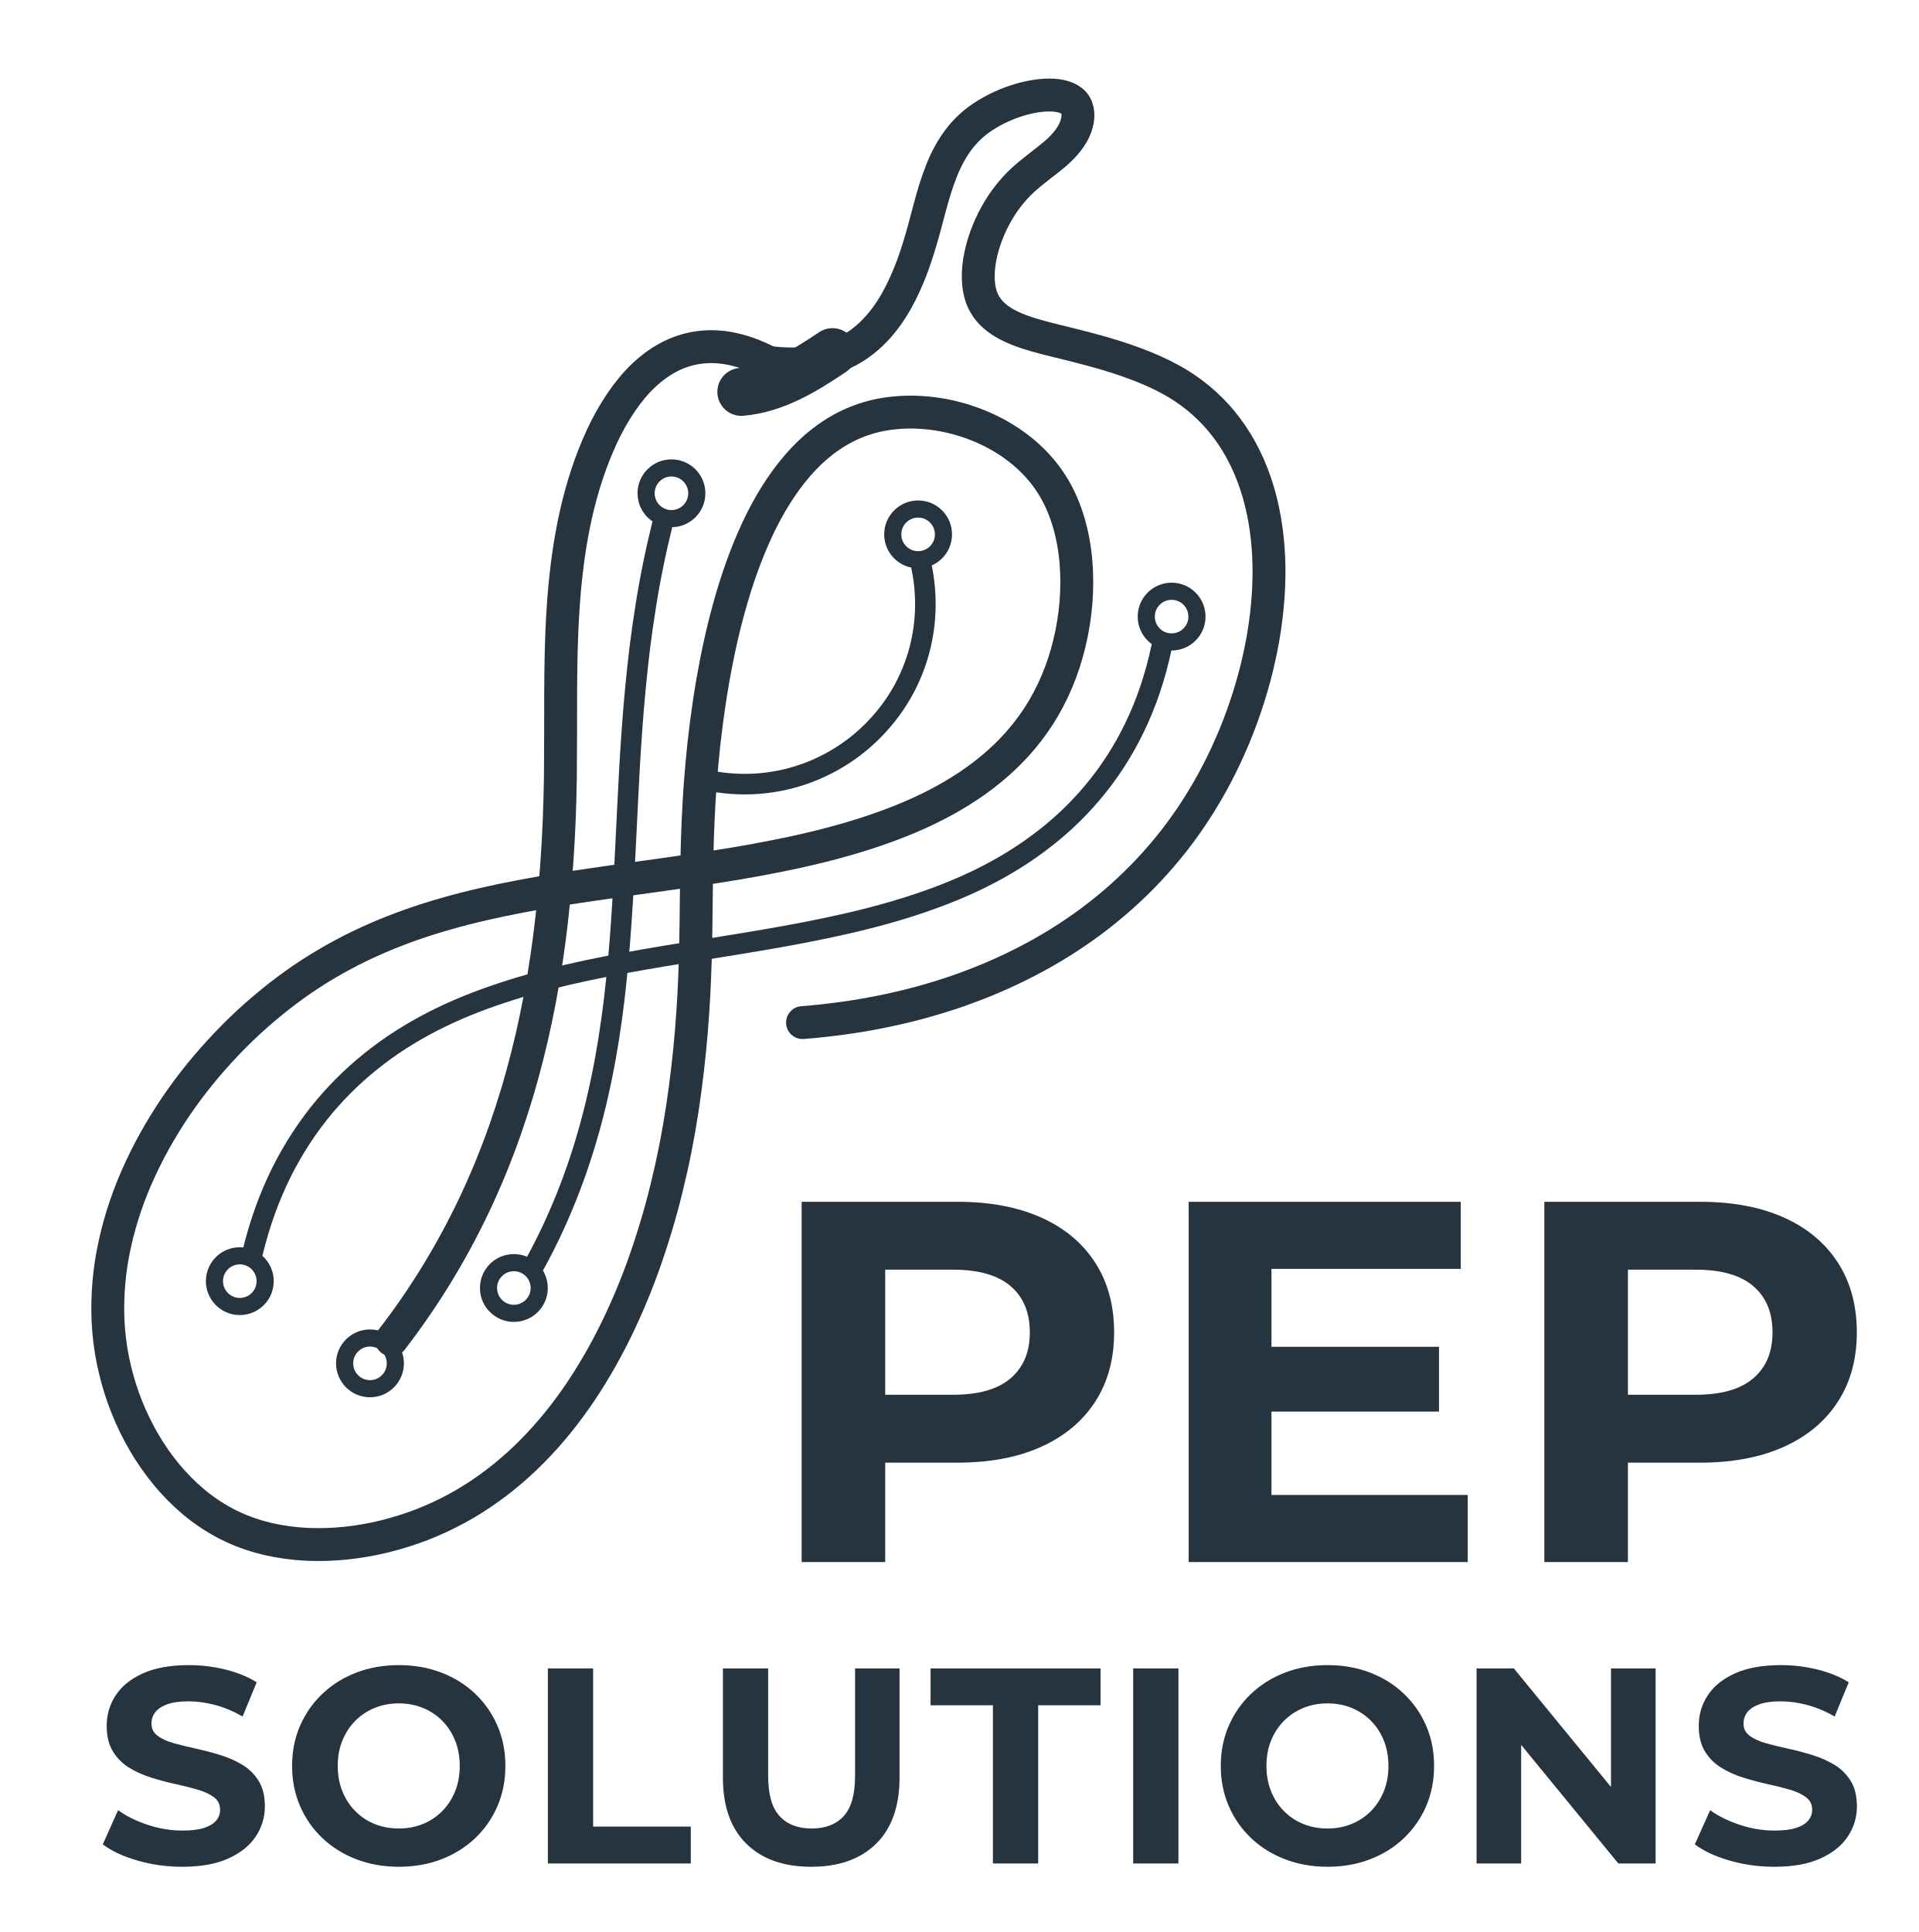
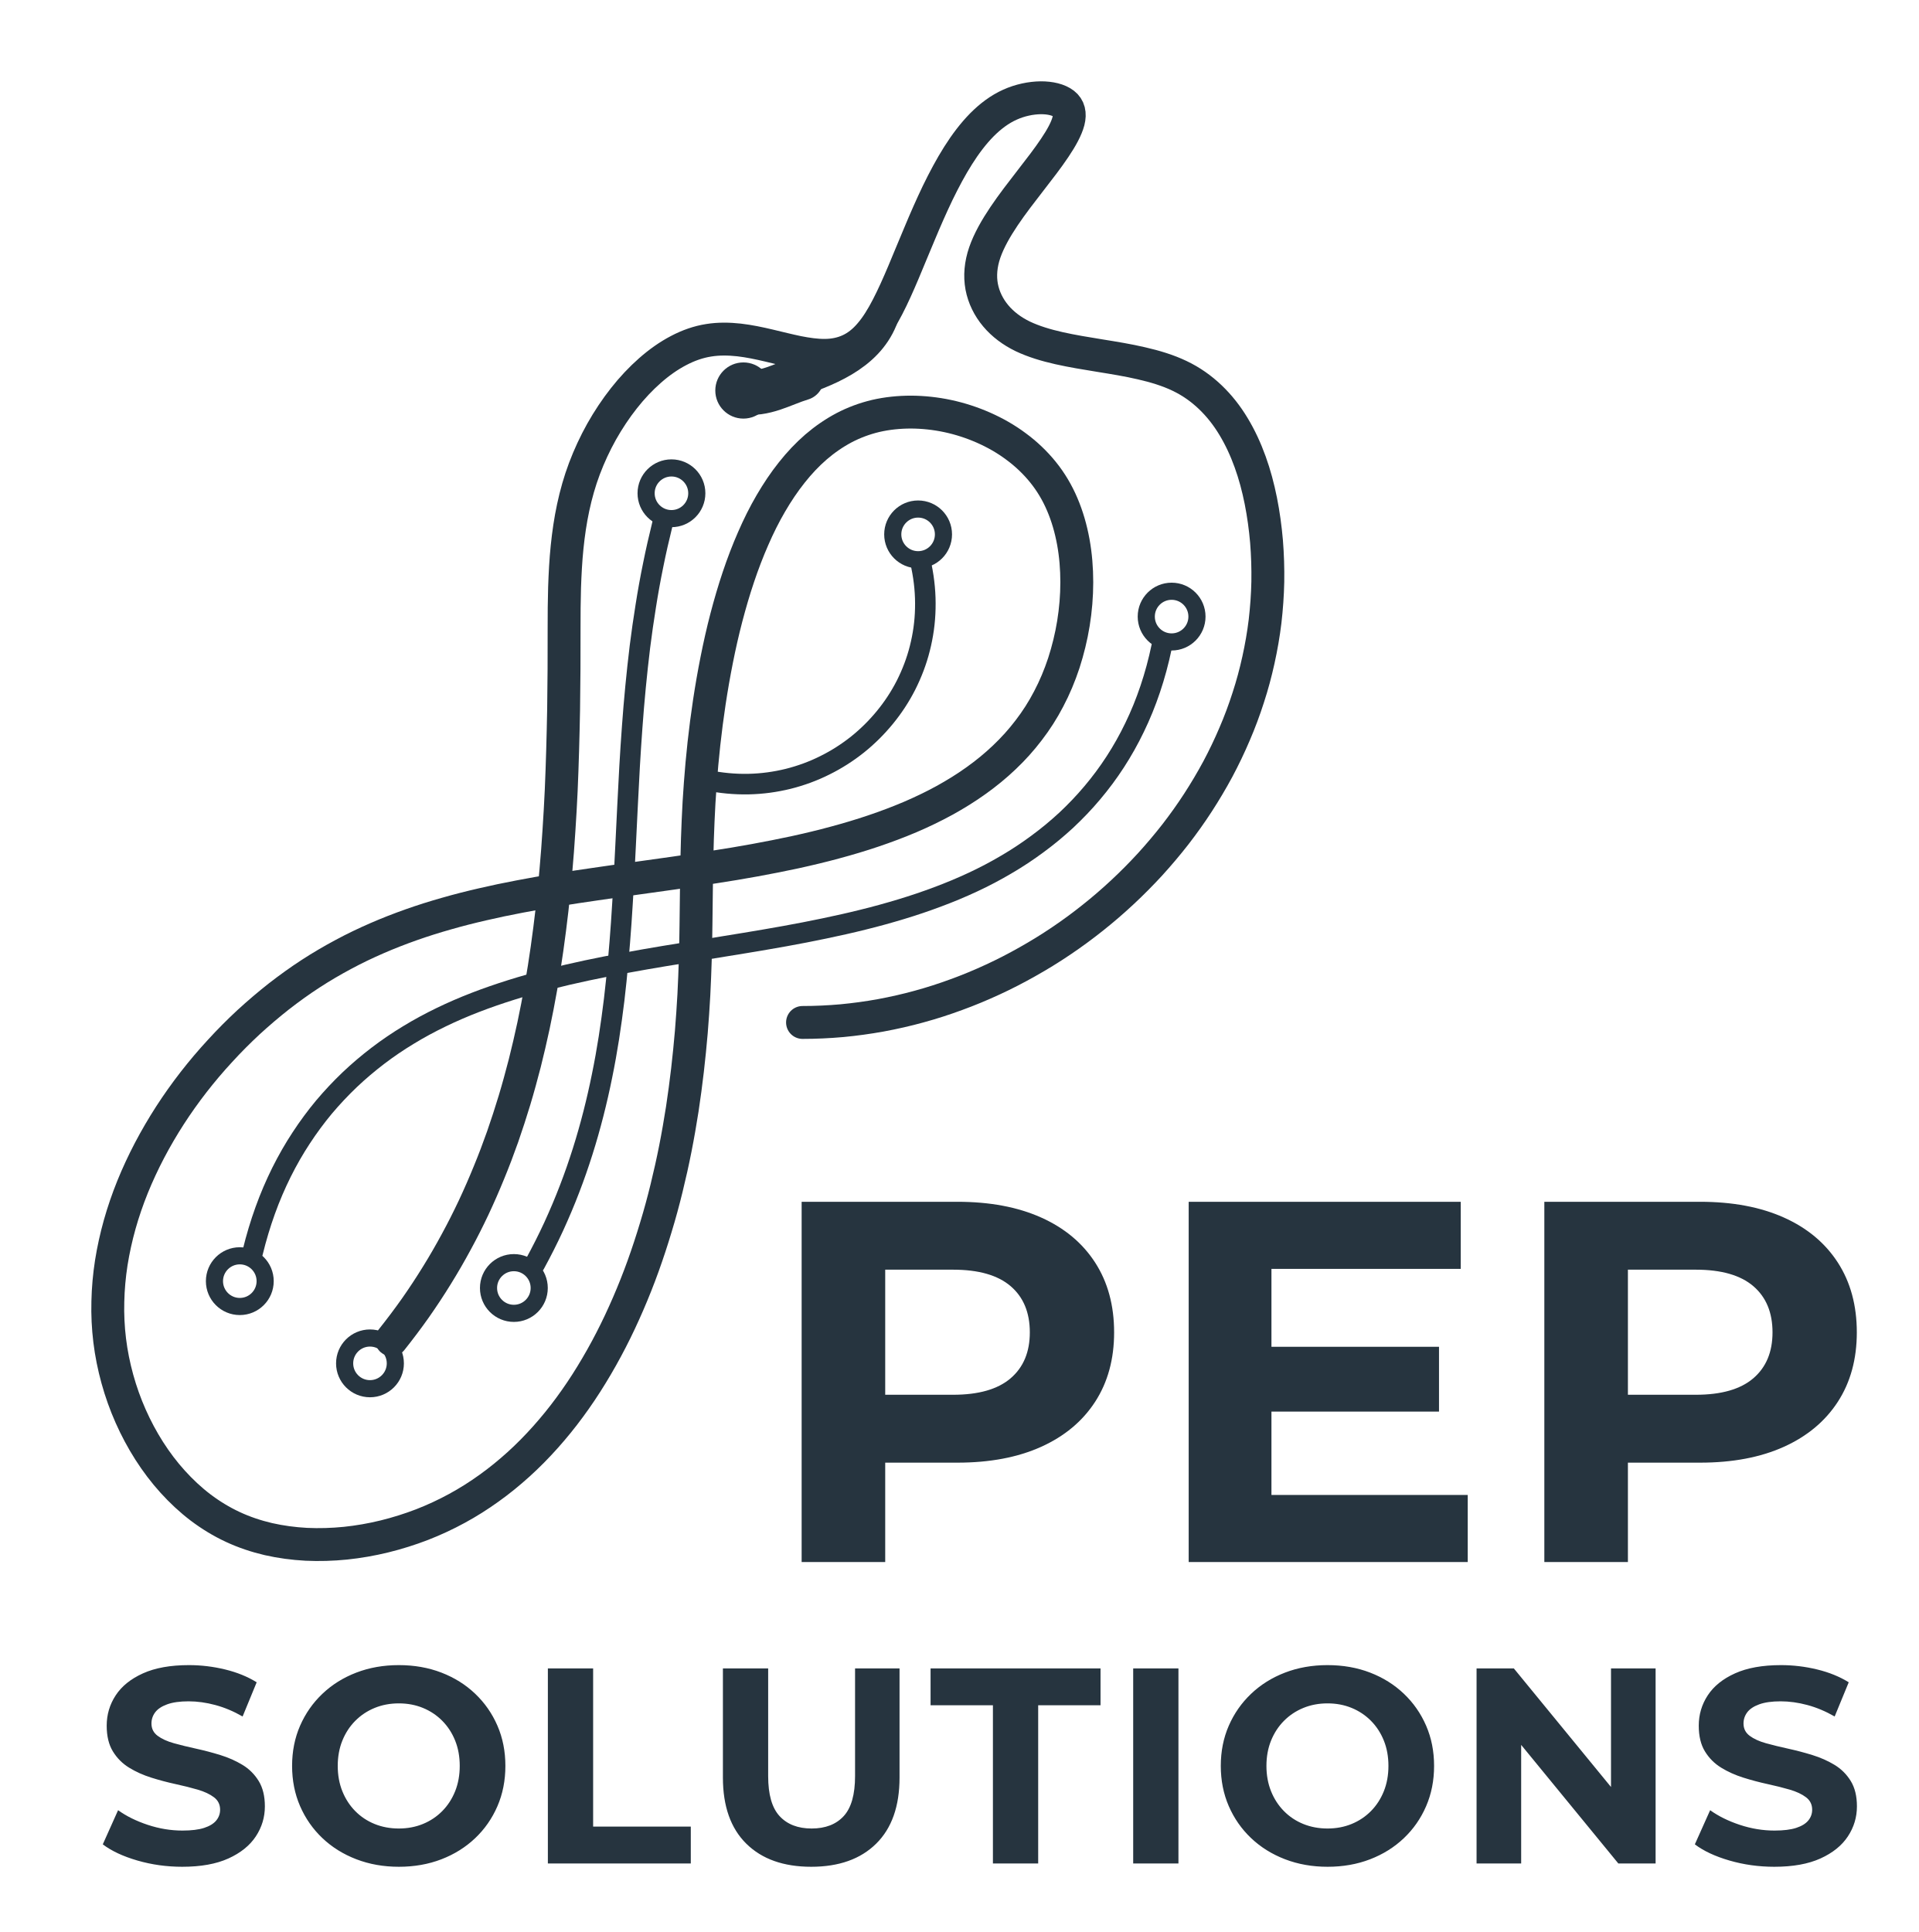
<svg xmlns="http://www.w3.org/2000/svg" viewBox="82 162 280 282" fill="none" stroke-linecap="round" stroke-linejoin="round">
  <g transform="translate(86 168)">
    <g stroke="#26343F" stroke-width="4.8" data-spesse="1">
-       <path d="M108.04 46.83 C106.04 45.8 104.15 45.15 102.36 44.83 C100.57 44.51 98.89 44.53 97.32 44.83 C95.74 45.13 94.27 45.71 92.89 46.54 C91.52 47.36 90.25 48.42 89.08 49.66 C87.92 50.91 86.85 52.35 85.88 53.93 C84.9 55.51 84.03 57.22 83.26 59.04 C82.48 60.85 81.8 62.75 81.21 64.7 C80.62 66.65 80.13 68.64 79.73 70.64 C79.33 72.63 79.01 74.65 78.76 76.67 C78.51 78.7 78.32 80.73 78.19 82.78 C78.05 84.82 77.97 86.87 77.91 88.92 C77.86 90.97 77.84 93.03 77.83 95.08 C77.82 97.13 77.82 99.18 77.82 101.23 C77.82 103.27 77.81 105.31 77.79 107.34 C77.76 109.37 77.71 111.38 77.63 113.39 C77.55 115.39 77.45 117.39 77.31 119.37 C77.18 121.35 77.02 123.32 76.83 125.28 C76.64 127.24 76.42 129.18 76.17 131.11 C75.91 133.04 75.63 134.96 75.31 136.87 C74.99 138.78 74.63 140.67 74.24 142.55 C73.85 144.43 73.42 146.29 72.95 148.14 C72.48 149.99 71.98 151.83 71.43 153.65 C70.88 155.47 70.29 157.28 69.66 159.07 C69.03 160.86 68.35 162.64 67.63 164.4 C66.91 166.16 66.14 167.9 65.33 169.63 C64.51 171.36 63.65 173.07 62.74 174.77 C61.83 176.46 60.87 178.14 59.85 179.81 C58.84 181.47 57.78 183.11 56.66 184.74 C55.54 186.37 54.37 187.98 53.14 189.57" />
-       <path d="M107.99 46.87 C110.42 47.2 112.59 47.2 114.53 46.91 C116.48 46.63 118.19 46.06 119.72 45.25 C121.24 44.45 122.57 43.41 123.74 42.18 C124.91 40.96 125.92 39.55 126.8 38 C127.68 36.45 128.44 34.76 129.11 32.99 C129.77 31.21 130.34 29.35 130.86 27.45 C131.38 25.55 131.85 23.62 132.43 21.74 C133.01 19.87 133.68 18.06 134.6 16.4 C135.52 14.74 136.68 13.23 138.21 11.97 C139.75 10.71 141.64 9.69 143.56 8.98 C145.48 8.27 147.43 7.88 149.07 7.87 C150.71 7.86 152.05 8.23 152.75 9.05 C153.45 9.88 153.5 11.18 152.99 12.55 C152.49 13.91 151.4 15.26 149.98 16.47 C148.56 17.68 146.85 18.85 145.29 20.28 C143.73 21.72 142.36 23.49 141.31 25.42 C140.25 27.35 139.49 29.42 139.09 31.39 C138.69 33.37 138.66 35.25 139.07 36.8 C139.47 38.35 140.34 39.52 141.53 40.44 C142.73 41.37 144.25 42.04 145.96 42.6 C147.67 43.16 149.56 43.61 151.5 44.08 C153.44 44.56 155.42 45.07 157.37 45.64 C159.32 46.22 161.25 46.86 163.07 47.61 C164.9 48.35 166.63 49.2 168.2 50.18 C169.76 51.16 171.17 52.27 172.43 53.49 C173.69 54.71 174.81 56.05 175.78 57.48 C176.75 58.91 177.58 60.44 178.28 62.04 C178.98 63.65 179.55 65.33 179.99 67.07 C180.43 68.82 180.75 70.62 180.95 72.47 C181.15 74.33 181.24 76.22 181.21 78.14 C181.18 80.06 181.05 82.01 180.81 83.97 C180.58 85.93 180.24 87.9 179.81 89.86 C179.38 91.83 178.86 93.78 178.25 95.71 C177.64 97.64 176.95 99.55 176.18 101.42 C175.4 103.28 174.56 105.11 173.64 106.88 C172.72 108.64 171.73 110.35 170.68 111.99 C169.63 113.63 168.52 115.19 167.35 116.7 C166.17 118.2 164.94 119.63 163.66 121 C162.37 122.37 161.03 123.67 159.64 124.91 C158.25 126.15 156.81 127.32 155.33 128.43 C153.84 129.53 152.31 130.58 150.74 131.56 C149.17 132.54 147.55 133.46 145.9 134.31 C144.25 135.17 142.56 135.96 140.84 136.7 C139.12 137.43 137.37 138.1 135.59 138.72 C133.8 139.33 131.99 139.88 130.16 140.38 C128.33 140.87 126.47 141.3 124.59 141.68 C122.71 142.06 120.82 142.38 118.9 142.64 C116.99 142.9 115.06 143.11 113.13 143.26" />
+       <path d="M124.6 40.6 C123.51 43.28 121.49 45.16 119.12 46.58 C116.75 48 114.02 48.96 111.5 49.8" />
+       <path d="M53.14 189.56 C54.35 188.04 55.51 186.5 56.62 184.93 C57.72 183.36 58.77 181.77 59.76 180.16 C60.76 178.55 61.7 176.92 62.59 175.27 C63.49 173.62 64.33 171.95 65.13 170.26 C65.92 168.57 66.67 166.86 67.37 165.14 C68.08 163.42 68.74 161.67 69.36 159.92 C69.97 158.16 70.55 156.39 71.09 154.6 C71.63 152.81 72.12 151 72.59 149.19 C73.05 147.37 73.47 145.54 73.87 143.69 C74.26 141.85 74.62 139.99 74.95 138.12 C75.28 136.25 75.57 134.37 75.84 132.48 C76.11 130.59 76.35 128.69 76.57 126.78 C76.79 124.87 76.98 122.95 77.14 121.02 C77.31 119.1 77.46 117.16 77.58 115.22 C77.71 113.27 77.82 111.32 77.91 109.37 C77.99 107.41 78.07 105.45 78.12 103.48 C78.18 101.51 78.22 99.54 78.26 97.57 C78.29 95.59 78.31 93.61 78.32 91.63 C78.33 89.65 78.33 87.67 78.33 85.68 C78.33 83.7 78.34 81.71 78.4 79.74 C78.47 77.77 78.57 75.8 78.77 73.85 C78.97 71.9 79.25 69.97 79.66 68.06 C80.07 66.15 80.6 64.26 81.3 62.4 C82 60.55 82.84 58.73 83.81 57 C84.78 55.28 85.87 53.64 87.06 52.13 C88.24 50.63 89.52 49.27 90.86 48.09 C92.2 46.91 93.6 45.92 95.04 45.17 C96.48 44.41 97.95 43.9 99.43 43.67 C100.9 43.43 102.39 43.46 103.86 43.62 C105.34 43.79 106.8 44.1 108.24 44.44 C109.68 44.78 111.09 45.14 112.45 45.42 C113.82 45.69 115.14 45.88 116.4 45.87 C117.66 45.86 118.86 45.63 119.97 45.12 C121.09 44.61 122.1 43.81 123.01 42.73 C123.93 41.66 124.75 40.33 125.54 38.8 C126.33 37.28 127.09 35.57 127.86 33.75 C128.63 31.92 129.42 29.98 130.25 28.02 C131.07 26.05 131.94 24.07 132.86 22.15 C133.79 20.24 134.77 18.39 135.84 16.7 C136.9 15.02 138.05 13.5 139.3 12.23 C140.56 10.96 141.91 9.95 143.4 9.28 C144.88 8.61 146.47 8.29 147.88 8.27 C149.29 8.26 150.52 8.56 151.27 9.14 C152.02 9.72 152.22 10.59 151.94 11.69 C151.65 12.79 150.93 14.11 149.94 15.58 C148.96 17.05 147.71 18.66 146.4 20.35 C145.1 22.03 143.73 23.79 142.54 25.56 C141.35 27.33 140.33 29.12 139.73 30.85 C139.13 32.59 138.99 34.28 139.28 35.85 C139.58 37.42 140.29 38.86 141.33 40.1 C142.36 41.33 143.71 42.34 145.28 43.1 C146.86 43.85 148.65 44.39 150.56 44.82 C152.47 45.25 154.5 45.58 156.54 45.91 C158.58 46.24 160.64 46.57 162.6 47.03 C164.57 47.48 166.46 48.05 168.15 48.86 C169.84 49.66 171.33 50.72 172.64 51.97 C173.95 53.22 175.08 54.66 176.04 56.26 C177 57.85 177.8 59.58 178.46 61.41 C179.12 63.23 179.63 65.15 180.02 67.1 C180.41 69.06 180.68 71.05 180.85 73.02 C181.01 75 181.07 76.96 181.04 78.91 C181 80.85 180.86 82.78 180.64 84.69 C180.41 86.59 180.08 88.48 179.67 90.34 C179.26 92.2 178.77 94.03 178.18 95.83 C177.6 97.64 176.94 99.41 176.19 101.15 C175.45 102.89 174.63 104.6 173.74 106.27 C172.84 107.94 171.87 109.57 170.84 111.16 C169.81 112.75 168.7 114.3 167.54 115.8 C166.37 117.3 165.14 118.75 163.86 120.16 C162.57 121.56 161.23 122.92 159.83 124.22 C158.44 125.52 156.99 126.77 155.49 127.96 C154 129.15 152.46 130.28 150.87 131.35 C149.29 132.42 147.66 133.42 145.99 134.36 C144.33 135.3 142.63 136.18 140.89 136.98 C139.16 137.78 137.39 138.52 135.6 139.17 C133.81 139.83 131.99 140.42 130.15 140.92 C128.31 141.43 126.44 141.85 124.56 142.2 C122.68 142.54 120.79 142.8 118.88 142.98 C116.97 143.15 115.05 143.24 113.13 143.24" />
      <path d="M98.21 108.37 C98.35 106.49 98.52 104.54 98.74 102.55 C98.96 100.56 99.22 98.53 99.53 96.48 C99.84 94.43 100.2 92.36 100.61 90.3 C101.02 88.24 101.48 86.19 102.01 84.16 C102.54 82.14 103.12 80.15 103.77 78.22 C104.42 76.28 105.14 74.4 105.93 72.6 C106.71 70.8 107.57 69.08 108.51 67.47 C109.45 65.86 110.46 64.35 111.56 62.97 C112.65 61.59 113.83 60.34 115.1 59.24 C116.37 58.15 117.73 57.21 119.18 56.44 C120.63 55.68 122.18 55.1 123.82 54.71 C125.47 54.33 127.2 54.15 128.97 54.15 C130.74 54.16 132.54 54.35 134.32 54.73 C136.1 55.11 137.86 55.68 139.54 56.42 C141.22 57.16 142.82 58.07 144.28 59.16 C145.75 60.24 147.08 61.5 148.22 62.91 C149.37 64.33 150.31 65.91 151.04 67.63 C151.77 69.34 152.3 71.18 152.65 73.09 C153 75.01 153.16 76.99 153.16 78.99 C153.16 80.99 152.99 83.01 152.67 84.99 C152.35 86.97 151.87 88.91 151.27 90.77 C150.66 92.62 149.92 94.38 149.06 96.01 C148.21 97.65 147.23 99.17 146.14 100.59 C145.06 102.01 143.87 103.33 142.58 104.55 C141.3 105.77 139.92 106.9 138.46 107.94 C137 108.99 135.46 109.94 133.85 110.83 C132.24 111.71 130.56 112.52 128.83 113.26 C127.09 114 125.3 114.67 123.47 115.29 C121.64 115.91 119.76 116.47 117.86 116.98 C115.95 117.5 114.02 117.96 112.06 118.39 C110.11 118.81 108.14 119.2 106.16 119.56 C104.19 119.92 102.21 120.25 100.24 120.55 C98.26 120.86 96.3 121.15 94.36 121.43 C92.41 121.71 90.48 121.98 88.57 122.24 C86.65 122.51 84.76 122.77 82.88 123.05 C80.99 123.32 79.13 123.6 77.29 123.9 C75.44 124.2 73.61 124.52 71.8 124.87 C69.99 125.21 68.2 125.59 66.43 126 C64.65 126.41 62.9 126.85 61.17 127.35 C59.43 127.84 57.72 128.38 56.02 128.98 C54.33 129.58 52.65 130.23 51 130.95 C49.35 131.67 47.71 132.45 46.1 133.32 C44.49 134.18 42.9 135.11 41.33 136.13 C39.76 137.15 38.22 138.26 36.7 139.44 C35.19 140.63 33.71 141.89 32.27 143.21 C30.84 144.54 29.44 145.94 28.11 147.4 C26.77 148.85 25.48 150.37 24.26 151.94 C23.04 153.51 21.89 155.13 20.81 156.8 C19.74 158.46 18.74 160.17 17.82 161.92 C16.91 163.66 16.08 165.44 15.35 167.24 C14.62 169.05 13.99 170.88 13.47 172.73 C12.95 174.58 12.54 176.45 12.24 178.33 C11.95 180.21 11.78 182.1 11.74 183.99 C11.69 185.88 11.78 187.77 12.01 189.66 C12.24 191.55 12.62 193.43 13.13 195.28 C13.64 197.13 14.29 198.95 15.07 200.71 C15.85 202.47 16.76 204.17 17.78 205.77 C18.81 207.38 19.95 208.89 21.21 210.28 C22.46 211.66 23.82 212.93 25.28 214.04 C26.75 215.15 28.31 216.1 29.96 216.87 C31.61 217.64 33.36 218.23 35.16 218.65 C36.96 219.06 38.82 219.31 40.7 219.41 C42.59 219.5 44.51 219.44 46.42 219.25 C48.33 219.05 50.23 218.72 52.11 218.26 C53.98 217.8 55.82 217.22 57.59 216.54 C59.36 215.85 61.06 215.06 62.69 214.17 C64.33 213.28 65.89 212.29 67.39 211.21 C68.89 210.14 70.32 208.97 71.69 207.73 C73.06 206.49 74.37 205.16 75.61 203.77 C76.85 202.38 78.04 200.92 79.16 199.39 C80.28 197.87 81.34 196.29 82.34 194.65 C83.34 193.02 84.29 191.33 85.18 189.6 C86.07 187.88 86.9 186.1 87.68 184.3 C88.46 182.5 89.19 180.66 89.86 178.8 C90.53 176.94 91.15 175.05 91.72 173.15 C92.3 171.25 92.82 169.34 93.29 167.41 C93.76 165.49 94.19 163.57 94.57 161.64 C94.95 159.72 95.28 157.8 95.58 155.89 C95.87 153.98 96.12 152.09 96.34 150.21 C96.56 148.33 96.74 146.47 96.9 144.63 C97.05 142.8 97.17 140.99 97.27 139.22 C97.36 137.44 97.43 135.71 97.48 134.01 C97.53 132.3 97.56 130.63 97.58 128.98 C97.61 127.32 97.62 125.67 97.64 124.01 C97.66 122.36 97.68 120.69 97.72 119 C97.76 117.31 97.81 115.59 97.89 113.83 C97.96 112.06 98.07 110.25 98.21 108.37 Z" />
    </g>
-     <g stroke="#26343F" stroke-width="7.0" data-linguetta="1">
-       <path d="M117.5 45.4 C115.5 46.74 113.41 48.09 111.2 49.15 C108.99 50.21 106.67 50.99 104.2 51.2" />
+     <g stroke="#26343F" stroke-width="6.5" data-linguetta="1">
+       <path d="M113 49.2 C111.64 49.61 110.25 50.25 108.84 50.72 C107.42 51.18 105.98 51.48 104.5 51.2" />
    </g>
+     <circle cx="104.5" cy="51.0" r="4.1" fill="#26343F" data-bulbo="1" />
    <g stroke="#26343F" stroke-width="3.0" data-piste="1">
      <path d="M92.69 70.46 C92.19 72.48 91.73 74.49 91.33 76.49 C90.92 78.49 90.56 80.48 90.25 82.46 C89.93 84.44 89.65 86.42 89.4 88.39 C89.16 90.36 88.95 92.31 88.76 94.27 C88.57 96.22 88.41 98.17 88.27 100.1 C88.13 102.04 88 103.97 87.89 105.9 C87.78 107.82 87.68 109.74 87.59 111.65 C87.49 113.57 87.4 115.47 87.31 117.37 C87.21 119.27 87.12 121.17 87.02 123.06 C86.91 124.94 86.8 126.83 86.67 128.71 C86.54 130.59 86.39 132.46 86.22 134.33 C86.05 136.2 85.86 138.06 85.64 139.92 C85.41 141.78 85.16 143.64 84.87 145.49 C84.58 147.34 84.25 149.19 83.87 151.04 C83.5 152.88 83.08 154.72 82.61 156.56 C82.14 158.4 81.62 160.24 81.04 162.07 C80.46 163.9 79.83 165.73 79.12 167.56 C78.42 169.39 77.65 171.21 76.81 173.04 C75.97 174.86 75.05 176.68 74.06 178.5" />
      <path d="M165.55 88.39 C165.1 90.55 164.54 92.61 163.88 94.57 C163.22 96.53 162.46 98.4 161.6 100.17 C160.75 101.94 159.8 103.62 158.77 105.21 C157.74 106.8 156.62 108.3 155.43 109.71 C154.24 111.13 152.97 112.45 151.64 113.7 C150.3 114.94 148.9 116.1 147.43 117.18 C145.97 118.26 144.45 119.27 142.87 120.19 C141.3 121.12 139.68 121.97 138.01 122.75 C136.34 123.53 134.62 124.25 132.87 124.9 C131.12 125.56 129.34 126.16 127.52 126.71 C125.7 127.26 123.86 127.77 121.99 128.23 C120.12 128.7 118.22 129.12 116.31 129.52 C114.41 129.92 112.48 130.29 110.55 130.64 C108.61 130.99 106.67 131.32 104.73 131.64 C102.78 131.96 100.83 132.27 98.89 132.59 C96.94 132.9 95 133.21 93.07 133.53 C91.13 133.85 89.2 134.19 87.29 134.54 C85.38 134.89 83.48 135.26 81.6 135.66 C79.73 136.06 77.87 136.49 76.03 136.96 C74.2 137.43 72.39 137.93 70.62 138.49 C68.84 139.05 67.1 139.65 65.39 140.31 C63.68 140.97 62.01 141.69 60.38 142.48 C58.75 143.27 57.17 144.12 55.63 145.06 C54.09 145.99 52.6 147 51.17 148.09 C49.74 149.18 48.36 150.35 47.04 151.6 C45.73 152.85 44.48 154.18 43.29 155.59 C42.11 157.01 41 158.51 39.96 160.1 C38.92 161.68 37.96 163.36 37.08 165.12 C36.21 166.88 35.41 168.73 34.71 170.68 C34.01 172.62 33.4 174.65 32.88 176.78" />
      <path d="M130.48 76.62 C130.92 78.73 131.1 80.79 131.05 82.81 C131.01 84.82 130.73 86.77 130.25 88.65 C129.78 90.52 129.09 92.31 128.24 94 C127.38 95.69 126.34 97.27 125.15 98.72 C123.96 100.17 122.62 101.5 121.16 102.67 C119.69 103.84 118.1 104.86 116.4 105.7 C114.71 106.55 112.91 107.21 111.04 107.68 C109.17 108.14 107.23 108.41 105.23 108.45 C103.24 108.49 101.19 108.3 99.12 107.87" />
    </g>
    <g stroke="#26343F" stroke-width="2.5" data-nodi="1">
      <circle cx="94" cy="66" r="3.7" />
      <circle cx="130" cy="72" r="3.7" />
      <circle cx="167" cy="84" r="3.7" />
      <circle cx="31" cy="181" r="3.7" />
      <circle cx="50" cy="193" r="3.7" />
      <circle cx="71" cy="182" r="3.7" />
    </g>
  </g>
  <g fill="#26343F">
    <path transform="translate(192.77 390.00) scale(0.07512)" d="M82.946 0.0V-700.0H385.552Q479.932 -700.0 548.113 -669.509Q616.294 -639.017 653.183 -581.931Q690.071 -524.844 690.071 -446.258Q690.071 -368.275 653.183 -311.387Q616.294 -254.499 548.113 -223.809Q479.932 -193.119 385.552 -193.119H172.915L245.331 -265.759V0.0ZM245.331 -248.207 172.915 -325.037H377.19Q451.533 -325.037 488.911 -356.993Q526.289 -388.949 526.289 -446.258Q526.289 -504.17 488.911 -536.126Q451.533 -568.082 377.19 -568.082H172.915L245.331 -644.912ZM834.946 0.0V-700.0H1363.518V-569.669H995.745V-130.331H1377.122V0.0ZM983.969 -292.326V-418.277H1321.312V-292.326ZM1525.946 0.0V-700.0H1828.552Q1922.932 -700.0 1991.113 -669.509Q2059.294 -639.017 2096.183 -581.931Q2133.071 -524.844 2133.071 -446.258Q2133.071 -368.275 2096.183 -311.387Q2059.294 -254.499 1991.113 -223.809Q1922.932 -193.119 1828.552 -193.119H1615.915L1688.331 -265.759V0.0ZM1688.331 -248.207 1615.915 -325.037H1820.19Q1894.533 -325.037 1931.911 -356.993Q1969.289 -388.949 1969.289 -446.258Q1969.289 -504.17 1931.911 -536.126Q1894.533 -568.082 1820.19 -568.082H1615.915L1688.331 -644.912Z" />
    <path transform="translate(95.86 434.00) scale(0.04068)" d="M313.173 11.776Q229.397 11.776 152.224 -10.637Q75.051 -33.051 28.085 -68.671L82.966 -191.192Q127.535 -159.175 189.337 -138.658Q251.139 -118.141 313.966 -118.141Q362.448 -118.141 391.904 -127.77Q421.36 -137.399 435.187 -154.347Q449.014 -171.294 449.014 -192.949Q449.014 -221.0 426.808 -237.732Q404.601 -254.465 368.592 -264.982Q332.584 -275.499 289.17 -284.904Q245.757 -294.309 202.145 -308.007Q158.533 -321.706 122.524 -343.8Q86.516 -365.895 64.309 -402.188Q42.102 -438.482 42.102 -494.482Q42.102 -554.051 74.378 -603.327Q106.654 -652.603 172.215 -682.19Q237.776 -711.776 337.329 -711.776Q402.898 -711.776 467.071 -696.173Q531.243 -680.569 580.209 -650.173L529.725 -527.445Q481.346 -555.255 431.94 -568.557Q382.535 -581.859 335.932 -581.859Q288.657 -581.859 259.003 -571.031Q229.348 -560.204 216.021 -542.36Q202.694 -524.516 202.694 -502.258Q202.694 -474.603 224.9 -458.069Q247.107 -441.535 283.116 -431.518Q319.124 -421.501 362.736 -411.993Q406.348 -402.484 449.762 -389.088Q493.175 -375.691 529.184 -353.898Q565.192 -332.105 587.399 -296.01Q609.606 -259.915 609.606 -204.915Q609.606 -146.346 577.028 -97.069Q544.45 -47.793 478.786 -18.009Q413.122 11.776 313.173 11.776ZM1090.519 11.776Q1007.866 11.776 937.648 -15.224Q867.431 -42.224 815.939 -91.12Q764.448 -140.017 735.853 -205.953Q707.258 -271.888 707.258 -350.187Q707.258 -428.486 735.854 -494.149Q764.45 -559.813 816.017 -608.882Q867.584 -657.95 937.565 -684.863Q1007.546 -711.776 1090.19 -711.776Q1173.173 -711.776 1242.811 -684.971Q1312.449 -658.165 1363.887 -609.291Q1415.326 -560.416 1443.922 -494.544Q1472.518 -428.673 1472.518 -350.127Q1472.518 -271.581 1443.923 -205.497Q1415.329 -139.414 1363.889 -90.624Q1312.449 -41.835 1242.811 -15.029Q1173.173 11.776 1090.519 11.776ZM1090.172 -125.521Q1137.068 -125.521 1176.776 -141.835Q1216.483 -158.148 1246.085 -188.101Q1275.686 -218.054 1292.211 -259.183Q1308.737 -300.313 1308.737 -350.182Q1308.737 -400.051 1292.279 -440.947Q1275.821 -481.843 1246.191 -511.829Q1216.561 -541.815 1176.832 -558.147Q1137.104 -574.479 1090.208 -574.479Q1043.312 -574.479 1003.425 -558.127Q963.538 -541.776 933.804 -511.754Q904.07 -481.732 887.555 -440.789Q871.039 -399.846 871.039 -350.199Q871.039 -300.552 887.527 -259.423Q904.014 -218.293 933.698 -188.131Q963.382 -157.969 1003.329 -141.745Q1043.276 -125.521 1090.172 -125.521ZM1624.946 0.0V-700.0H1787.331V-132.314H2137.725V0.0ZM2569.81 11.776Q2420.878 11.776 2336.912 -71.0Q2252.946 -153.776 2252.946 -308.363V-700.0H2415.331V-313.552Q2415.331 -214.243 2456.399 -169.882Q2497.467 -125.521 2571.207 -125.521Q2645.343 -125.521 2686.213 -169.882Q2727.082 -214.243 2727.082 -313.552V-700.0H2886.674V-308.363Q2886.674 -153.776 2802.708 -71.0Q2718.742 11.776 2569.81 11.776ZM3221.706 0.0V-567.686H2998.0V-700H3607.796V-567.686H3384.09V0.0ZM3724.946 0.0V-700.0H3887.331V0.0ZM4422.519 11.776Q4339.866 11.776 4269.648 -15.224Q4199.431 -42.224 4147.939 -91.12Q4096.448 -140.017 4067.853 -205.953Q4039.258 -271.888 4039.258 -350.187Q4039.258 -428.486 4067.854 -494.149Q4096.45 -559.813 4148.017 -608.882Q4199.584 -657.95 4269.565 -684.863Q4339.546 -711.776 4422.19 -711.776Q4505.173 -711.776 4574.811 -684.971Q4644.449 -658.165 4695.887 -609.291Q4747.326 -560.416 4775.922 -494.544Q4804.518 -428.673 4804.518 -350.127Q4804.518 -271.581 4775.923 -205.497Q4747.329 -139.414 4695.889 -90.624Q4644.449 -41.835 4574.811 -15.029Q4505.173 11.776 4422.519 11.776ZM4422.172 -125.521Q4469.068 -125.521 4508.776 -141.835Q4548.483 -158.148 4578.085 -188.101Q4607.686 -218.054 4624.211 -259.183Q4640.737 -300.313 4640.737 -350.182Q4640.737 -400.051 4624.279 -440.947Q4607.821 -481.843 4578.191 -511.829Q4548.561 -541.815 4508.832 -558.147Q4469.104 -574.479 4422.208 -574.479Q4375.312 -574.479 4335.425 -558.127Q4295.538 -541.776 4265.804 -511.754Q4236.07 -481.732 4219.555 -440.789Q4203.039 -399.846 4203.039 -350.199Q4203.039 -300.552 4219.527 -259.423Q4236.014 -218.293 4265.698 -188.131Q4295.382 -157.969 4335.329 -141.745Q4375.276 -125.521 4422.172 -125.521ZM4956.946 0.0V-700.0H5090.606L5503.929 -195.558H5439.272V-700.0H5599.277V0.0H5465.618L5052.294 -504.442H5116.952V0.0ZM6025.173 11.776Q5941.397 11.776 5864.224 -10.637Q5787.051 -33.051 5740.085 -68.671L5794.966 -191.192Q5839.535 -159.175 5901.337 -138.658Q5963.139 -118.141 6025.966 -118.141Q6074.448 -118.141 6103.904 -127.77Q6133.36 -137.399 6147.187 -154.347Q6161.014 -171.294 6161.014 -192.949Q6161.014 -221.0 6138.808 -237.732Q6116.601 -254.465 6080.592 -264.982Q6044.584 -275.499 6001.17 -284.904Q5957.757 -294.309 5914.145 -308.007Q5870.533 -321.706 5834.524 -343.8Q5798.516 -365.895 5776.309 -402.188Q5754.102 -438.482 5754.102 -494.482Q5754.102 -554.051 5786.378 -603.327Q5818.654 -652.603 5884.215 -682.19Q5949.776 -711.776 6049.329 -711.776Q6114.898 -711.776 6179.071 -696.173Q6243.243 -680.569 6292.209 -650.173L6241.725 -527.445Q6193.346 -555.255 6143.94 -568.557Q6094.535 -581.859 6047.932 -581.859Q6000.657 -581.859 5971.003 -571.031Q5941.348 -560.204 5928.021 -542.36Q5914.694 -524.516 5914.694 -502.258Q5914.694 -474.603 5936.9 -458.069Q5959.107 -441.535 5995.116 -431.518Q6031.124 -421.501 6074.736 -411.993Q6118.348 -402.484 6161.762 -389.088Q6205.175 -375.691 6241.184 -353.898Q6277.192 -332.105 6299.399 -296.01Q6321.606 -259.915 6321.606 -204.915Q6321.606 -146.346 6289.028 -97.069Q6256.45 -47.793 6190.786 -18.009Q6125.122 11.776 6025.173 11.776Z" />
  </g>
</svg>
